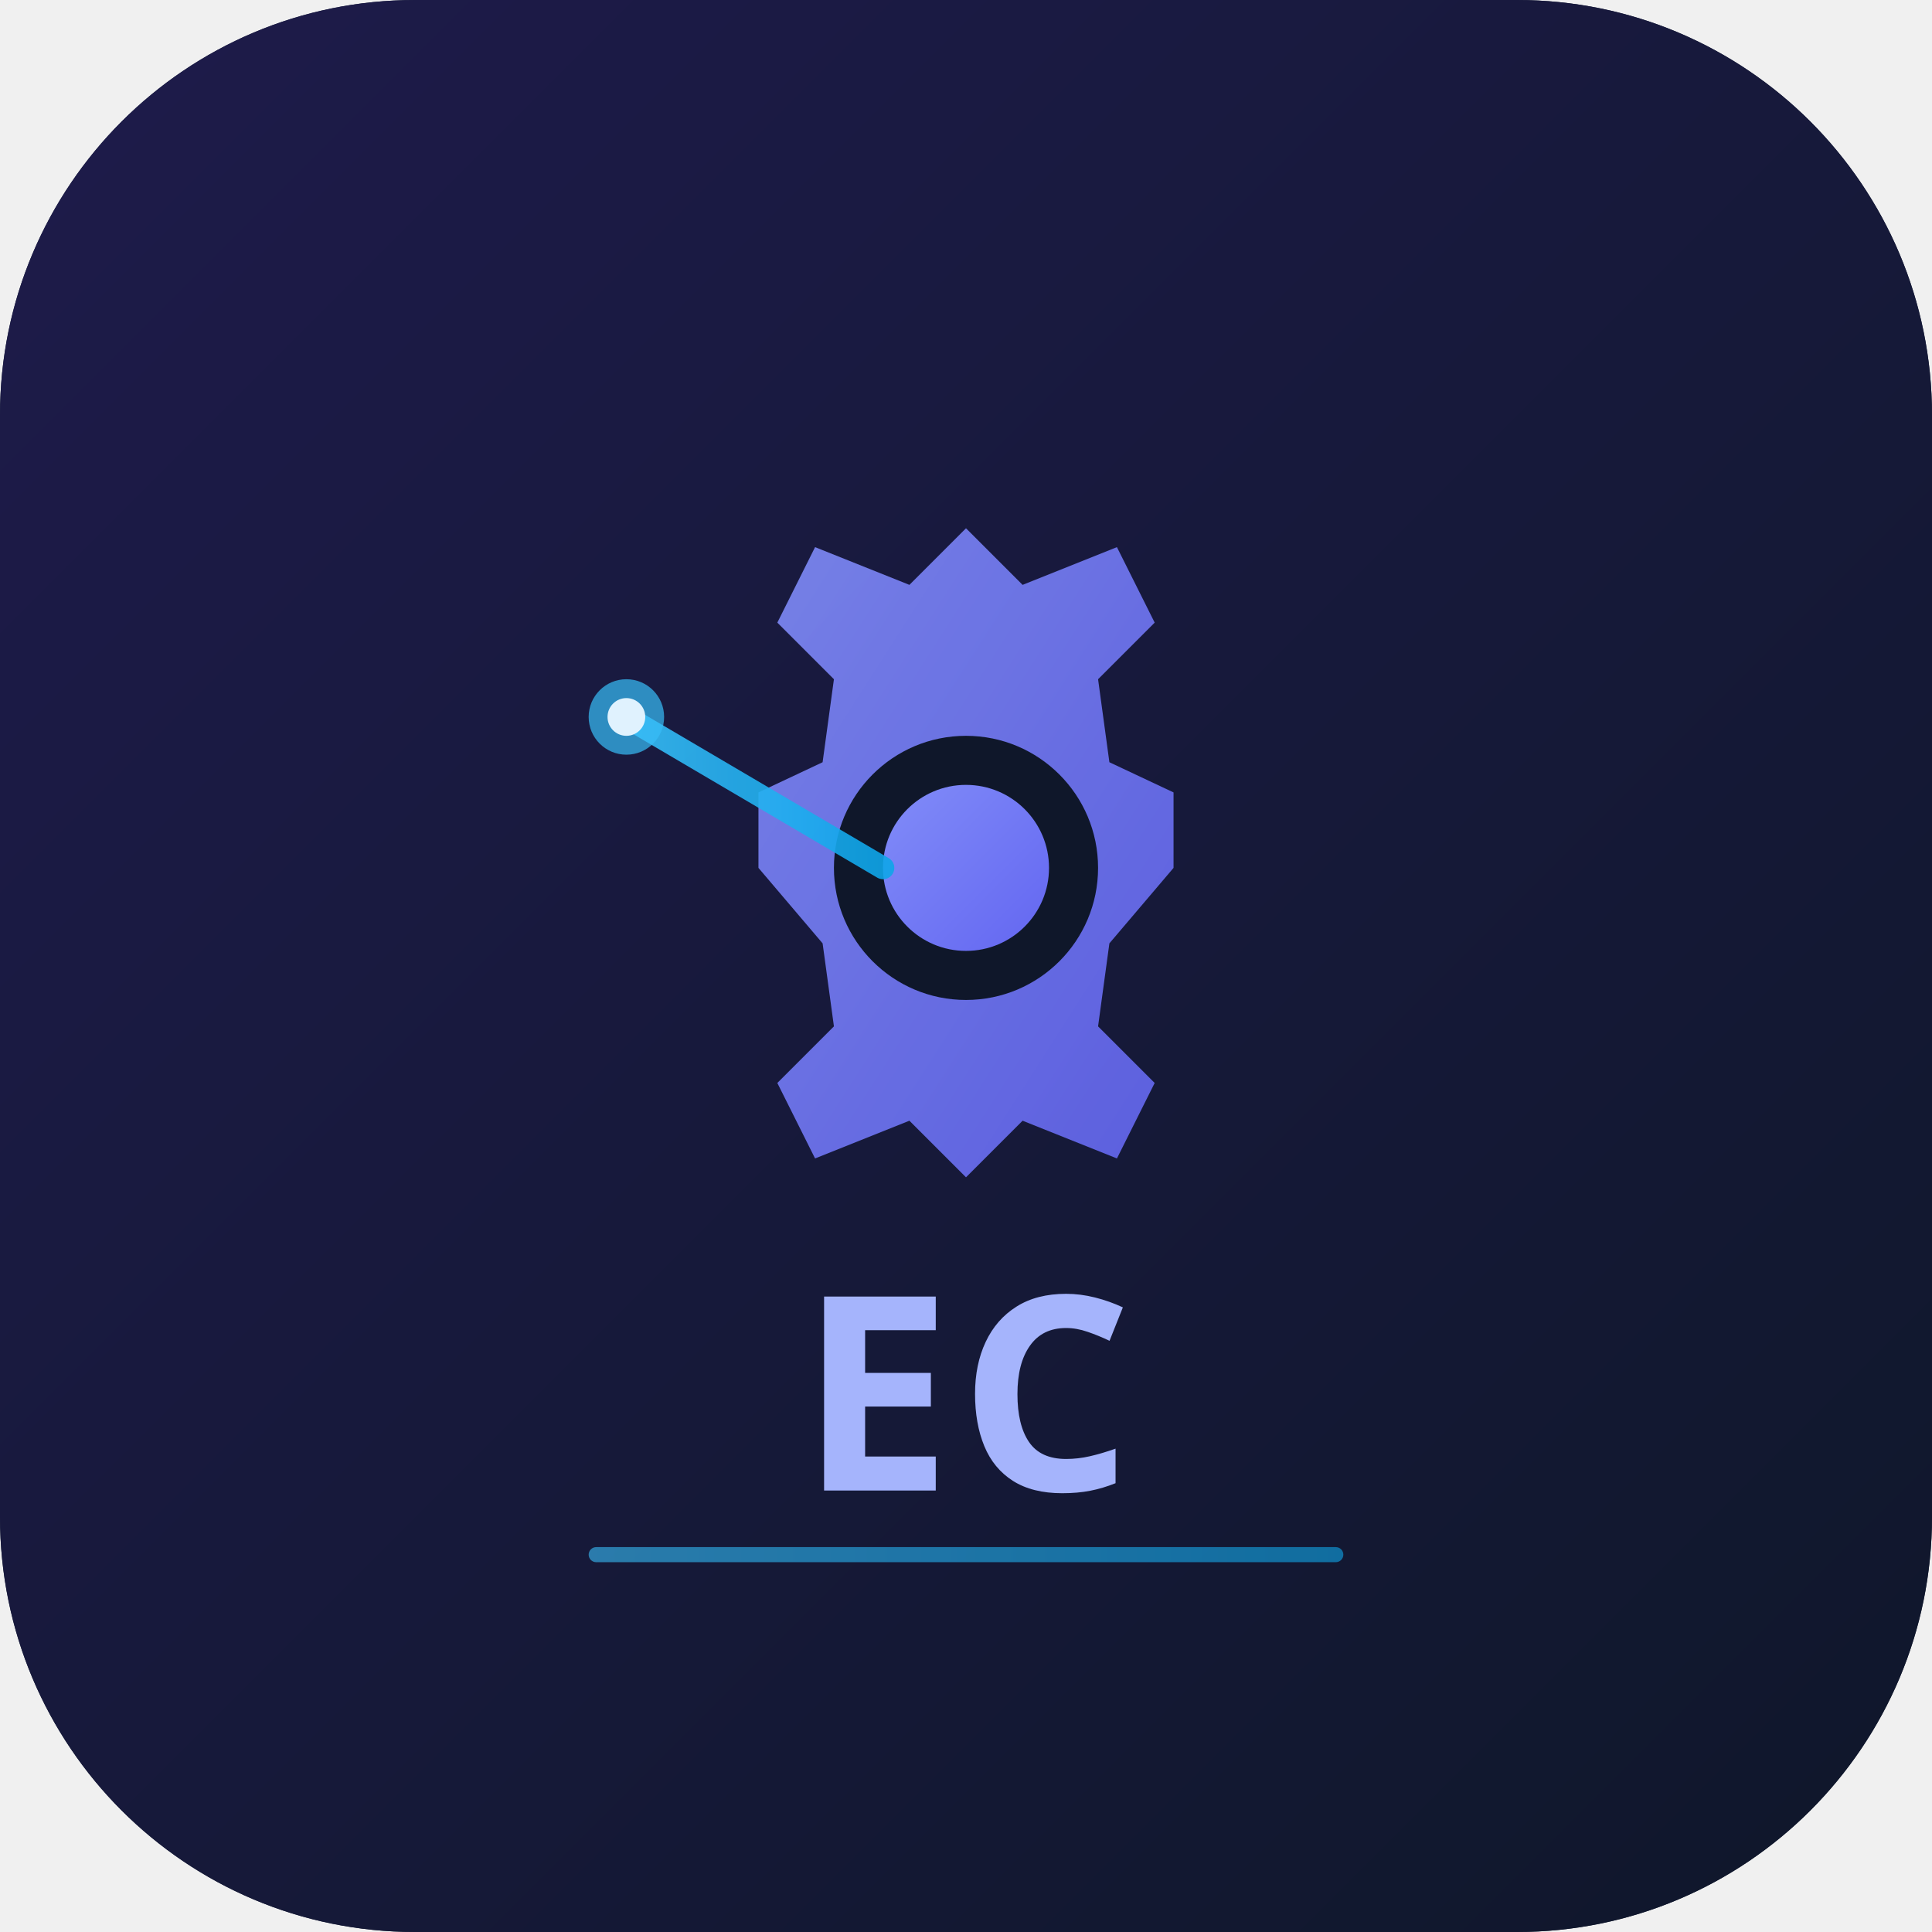
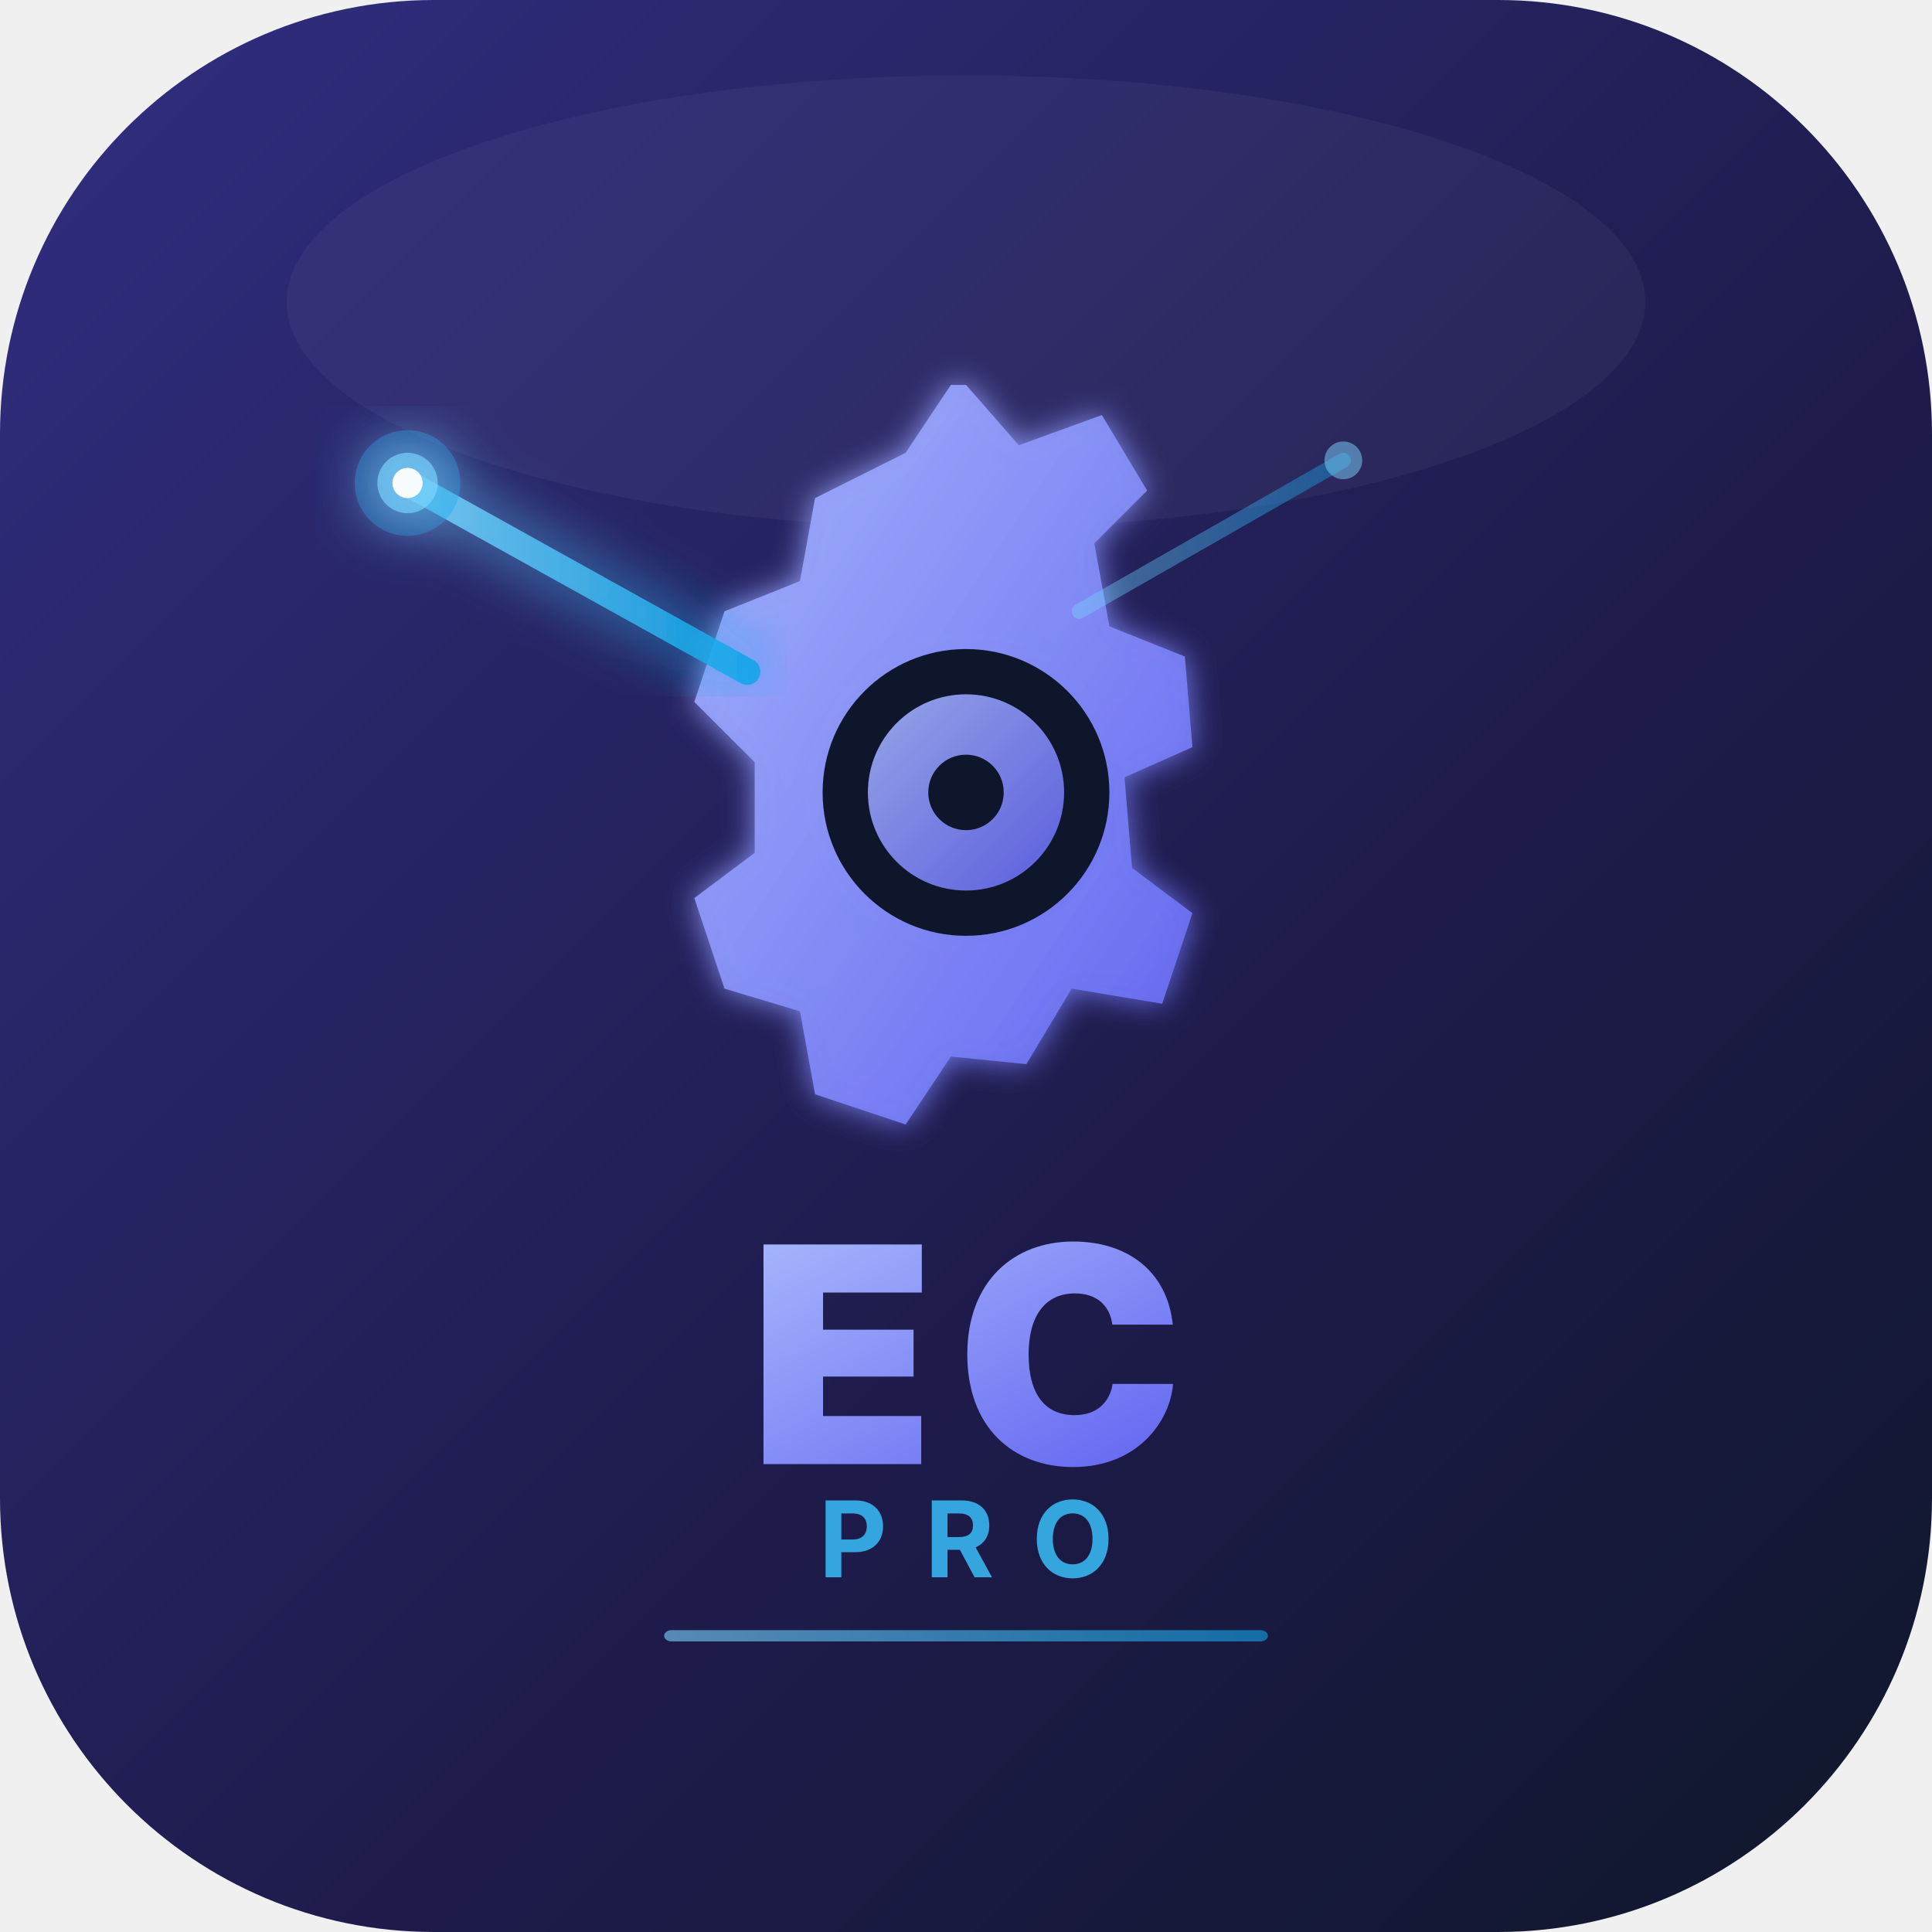
<svg xmlns="http://www.w3.org/2000/svg" viewBox="0 0 512 512">
-   <rect width="512" height="512" rx="110" fill="#1e293b" />
-   <rect width="512" height="512" rx="110" fill="url(#bg)" />
  <defs>
    <linearGradient id="bg" x1="0%" y1="0%" x2="100%" y2="100%">
-       <stop offset="0%" stop-color="#1e1b4b" />
+       <stop offset="0%" stop-color="#312e81" />
+       <stop offset="60%" stop-color="#1e1b4b" />
      <stop offset="100%" stop-color="#0f172a" />
    </linearGradient>
-     <linearGradient id="gear" x1="0%" y1="0%" x2="100%" y2="100%">
-       <stop offset="0%" stop-color="#818cf8" />
+     <linearGradient id="gearGrad" x1="0%" y1="0%" x2="100%" y2="100%">
+       <stop offset="0%" stop-color="#a5b4fc" />
      <stop offset="100%" stop-color="#6366f1" />
    </linearGradient>
-     <linearGradient id="laser" x1="0%" y1="0%" x2="100%" y2="0%">
-       <stop offset="0%" stop-color="#38bdf8" />
+     <linearGradient id="laserGrad" x1="0%" y1="0%" x2="100%" y2="0%">
+       <stop offset="0%" stop-color="#7dd3fc" />
      <stop offset="100%" stop-color="#0ea5e9" />
    </linearGradient>
+     <filter id="glow">
+       <feGaussianBlur stdDeviation="4" result="blur" />
+       <feMerge>
+         <feMergeNode in="blur" />
+         <feMergeNode in="SourceGraphic" />
+       </feMerge>
+     </filter>
+     <filter id="softglow">
+       <feGaussianBlur stdDeviation="8" result="blur" />
+       <feMerge>
+         <feMergeNode in="blur" />
+         <feMergeNode in="SourceGraphic" />
+       </feMerge>
+     </filter>
  </defs>
-   <g transform="translate(256,230)">
-     <path d="M0-90 L15-75 L40-85 L50-65 L35-50 L38-28 L55-20 L55,0 L38,20 L35,42 L50,57 L40,77 L15,67 L0,82 L-15,67 L-40,77 L-50,57 L-35,42 L-38,20 L-55,0 L-55,-20 L-38,-28 L-35,-50 L-50,-65 L-40,-85 L-15,-75 Z" fill="url(#gear)" opacity="0.9" />
-     <circle r="35" fill="#0f172a" />
-     <circle r="22" fill="url(#gear)" />
-     <line x1="-22" y1="0" x2="-90" y2="-40" stroke="url(#laser)" stroke-width="6" stroke-linecap="round" opacity="0.9" />
-     <circle cx="-90" cy="-40" r="10" fill="#38bdf8" opacity="0.7" />
-     <circle cx="-90" cy="-40" r="5" fill="#e0f2fe" />
+   <rect width="512" height="512" rx="115" fill="url(#bg)" />
+   <ellipse cx="256" cy="80" rx="180" ry="60" fill="white" opacity="0.04" />
+   <g transform="translate(256,210)" filter="url(#glow)">
+     <path d="       M0,-108 L14,-92 L36,-100 L48,-80 L34,-66       L38,-44 L58,-36 L60,-12 L42,-4 L44,20       L60,32 L52,56 L28,52 L16,72 L-4,70       L-16,88 L-40,80 L-44,58 L-64,52 L-72,28       L-56,16 L-56,-8 L-72,-24 L-64,-48       L-44,-56 L-40,-78 L-16,-90 L-4,-108 Z     " fill="url(#gearGrad)" opacity="0.95" />
+     <circle r="38" fill="#0f172a" />
+     <circle r="26" fill="url(#gearGrad)" opacity="0.9" />
+     <circle r="10" fill="#0f172a" />
  </g>
-   <text x="256" y="395" font-family="system-ui,sans-serif" font-size="72" font-weight="900" fill="#a5b4fc" text-anchor="middle" letter-spacing="2">EC</text>
-   <rect x="156" y="410" width="200" height="4" rx="2" fill="url(#laser)" opacity="0.6" />
+   <g filter="url(#softglow)">
+     <line x1="198" y1="178" x2="108" y2="128" stroke="url(#laserGrad)" stroke-width="7" stroke-linecap="round" opacity="0.85" />
+     <circle cx="108" cy="128" r="14" fill="#0ea5e9" opacity="0.35" />
+     <circle cx="108" cy="128" r="8" fill="#7dd3fc" opacity="0.7" />
+     <circle cx="108" cy="128" r="4" fill="white" opacity="0.95" />
+   </g>
+   <line x1="286" y1="162" x2="356" y2="122" stroke="url(#laserGrad)" stroke-width="4" stroke-linecap="round" opacity="0.4" />
+   <circle cx="356" cy="122" r="5" fill="#7dd3fc" opacity="0.5" />
+   <text x="256" y="388" font-family="system-ui,-apple-system,sans-serif" font-size="80" font-weight="900" fill="url(#gearGrad)" text-anchor="middle" letter-spacing="6">EC</text>
+   <text x="256" y="418" font-family="system-ui,-apple-system,sans-serif" font-size="28" font-weight="700" fill="#38bdf8" text-anchor="middle" letter-spacing="10" opacity="0.85">PRO</text>
+   <rect x="176" y="432" width="160" height="3" rx="2" fill="url(#laserGrad)" opacity="0.6" />
</svg>
